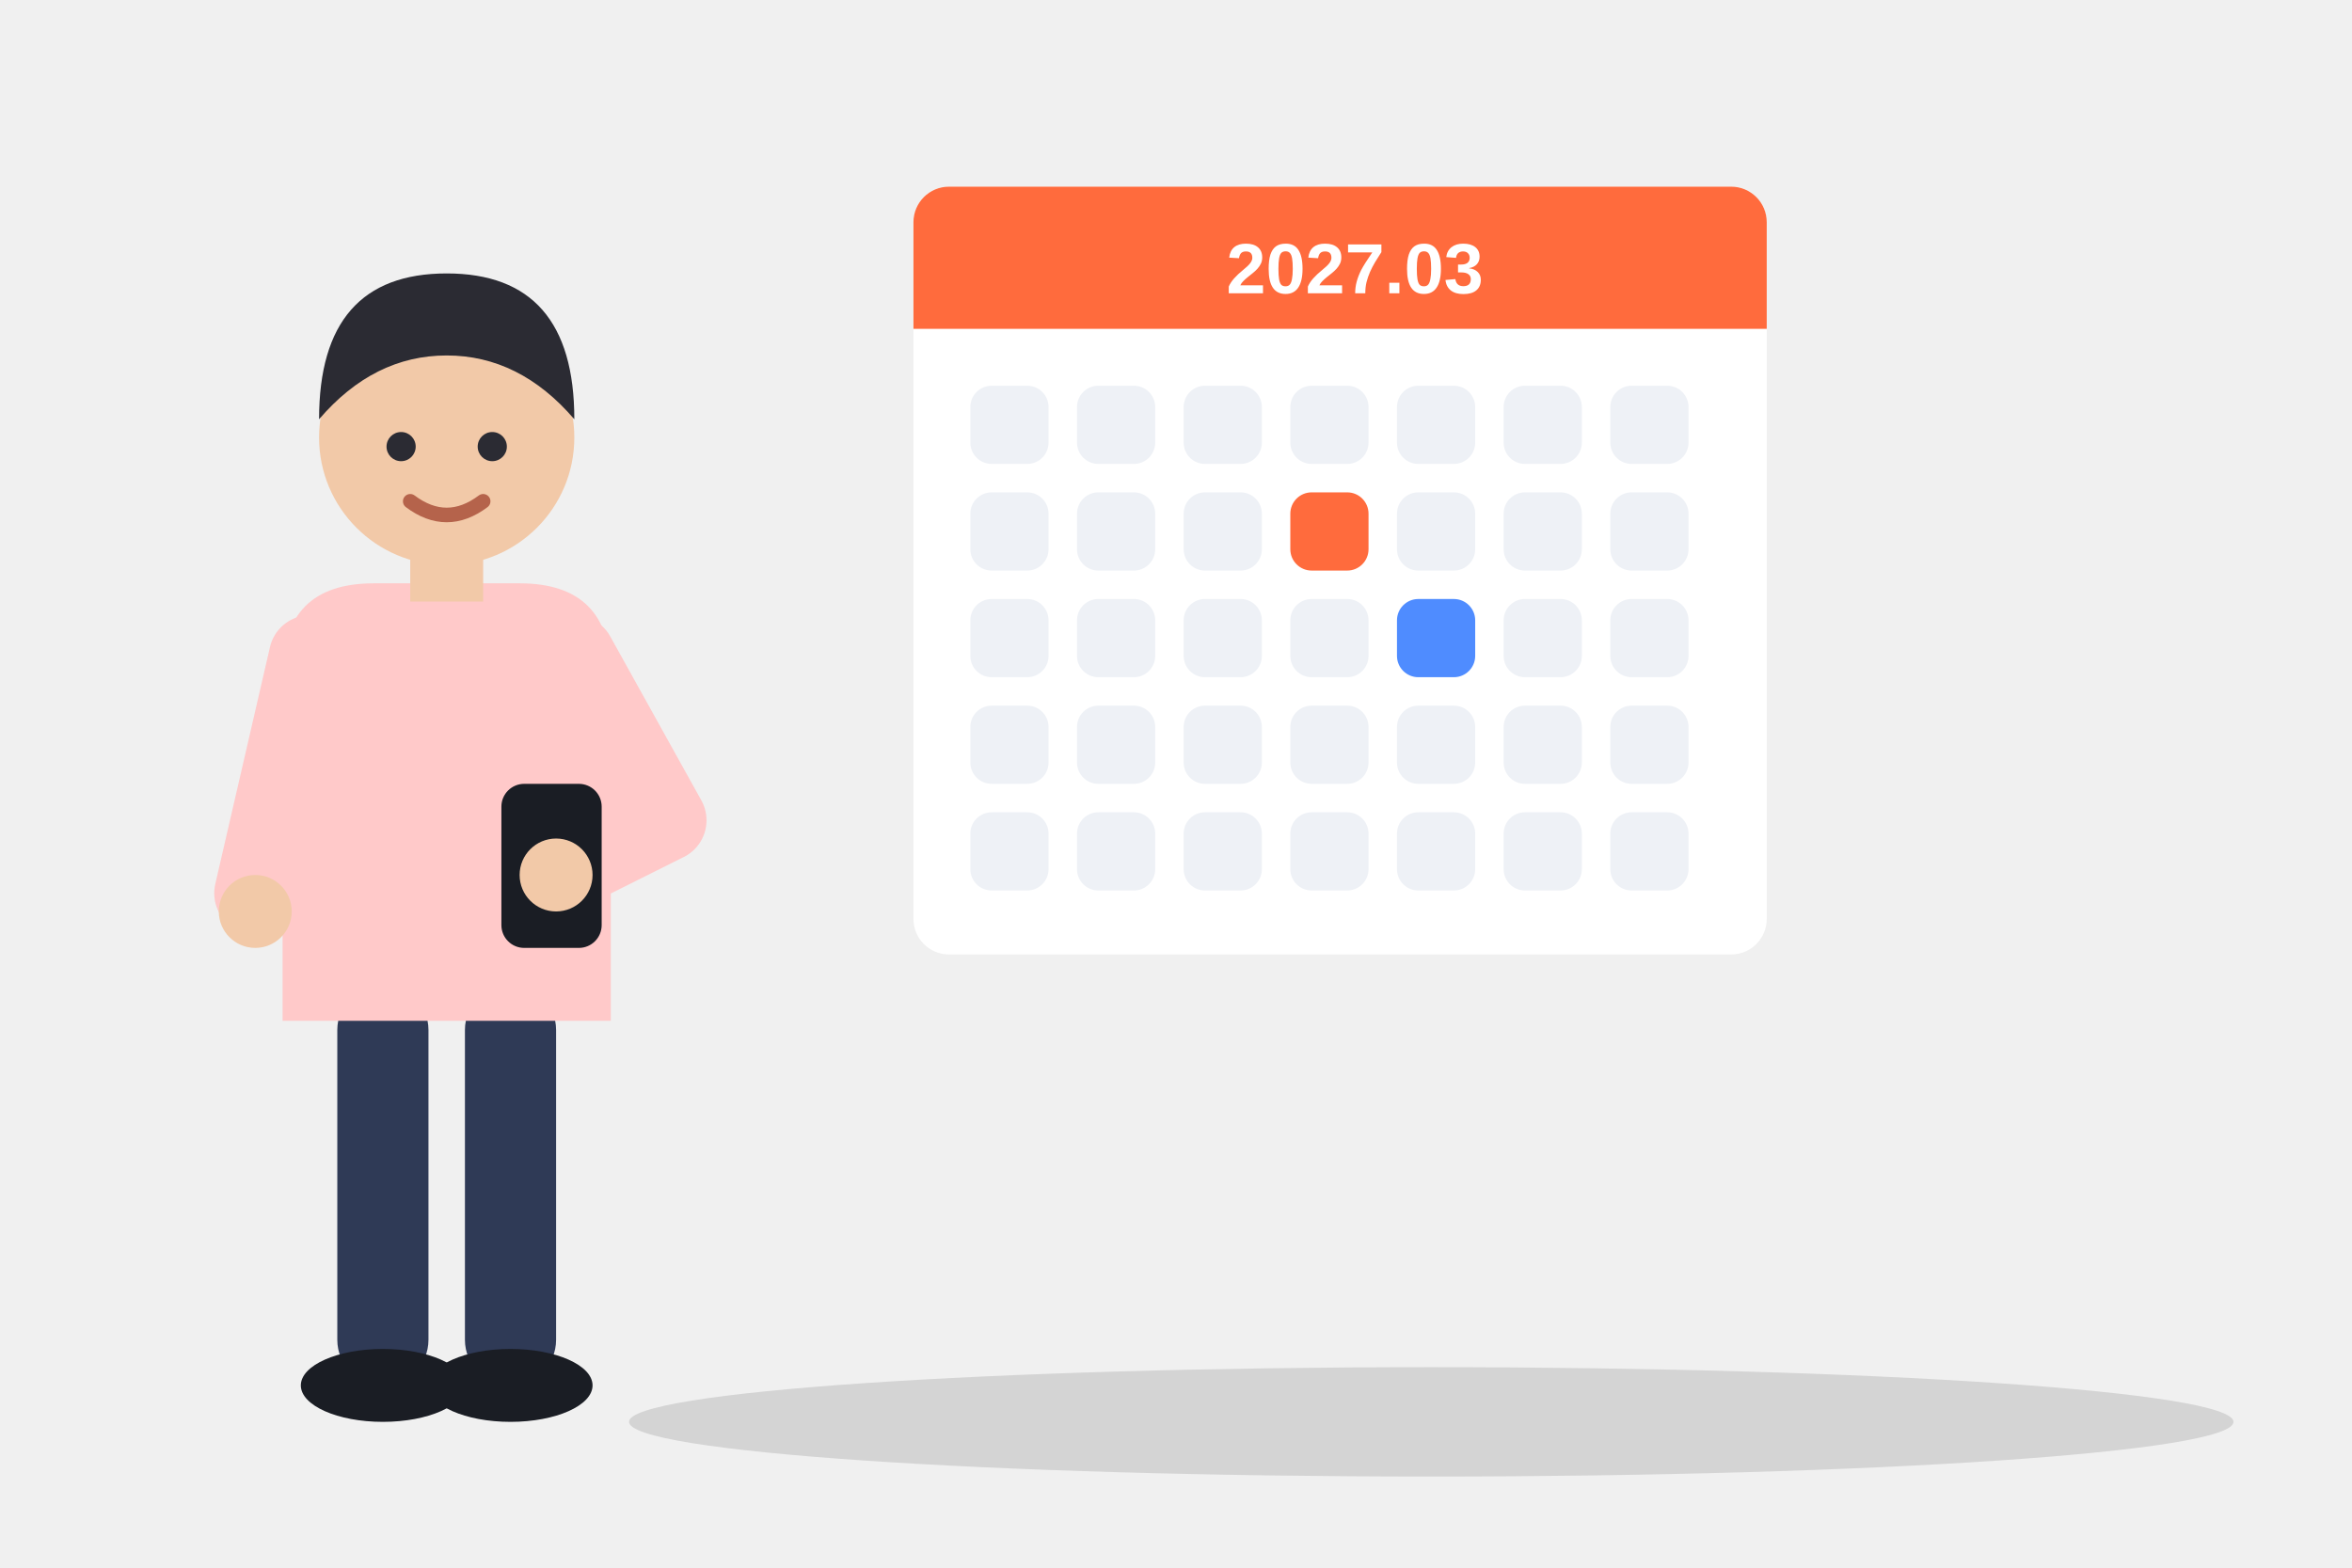
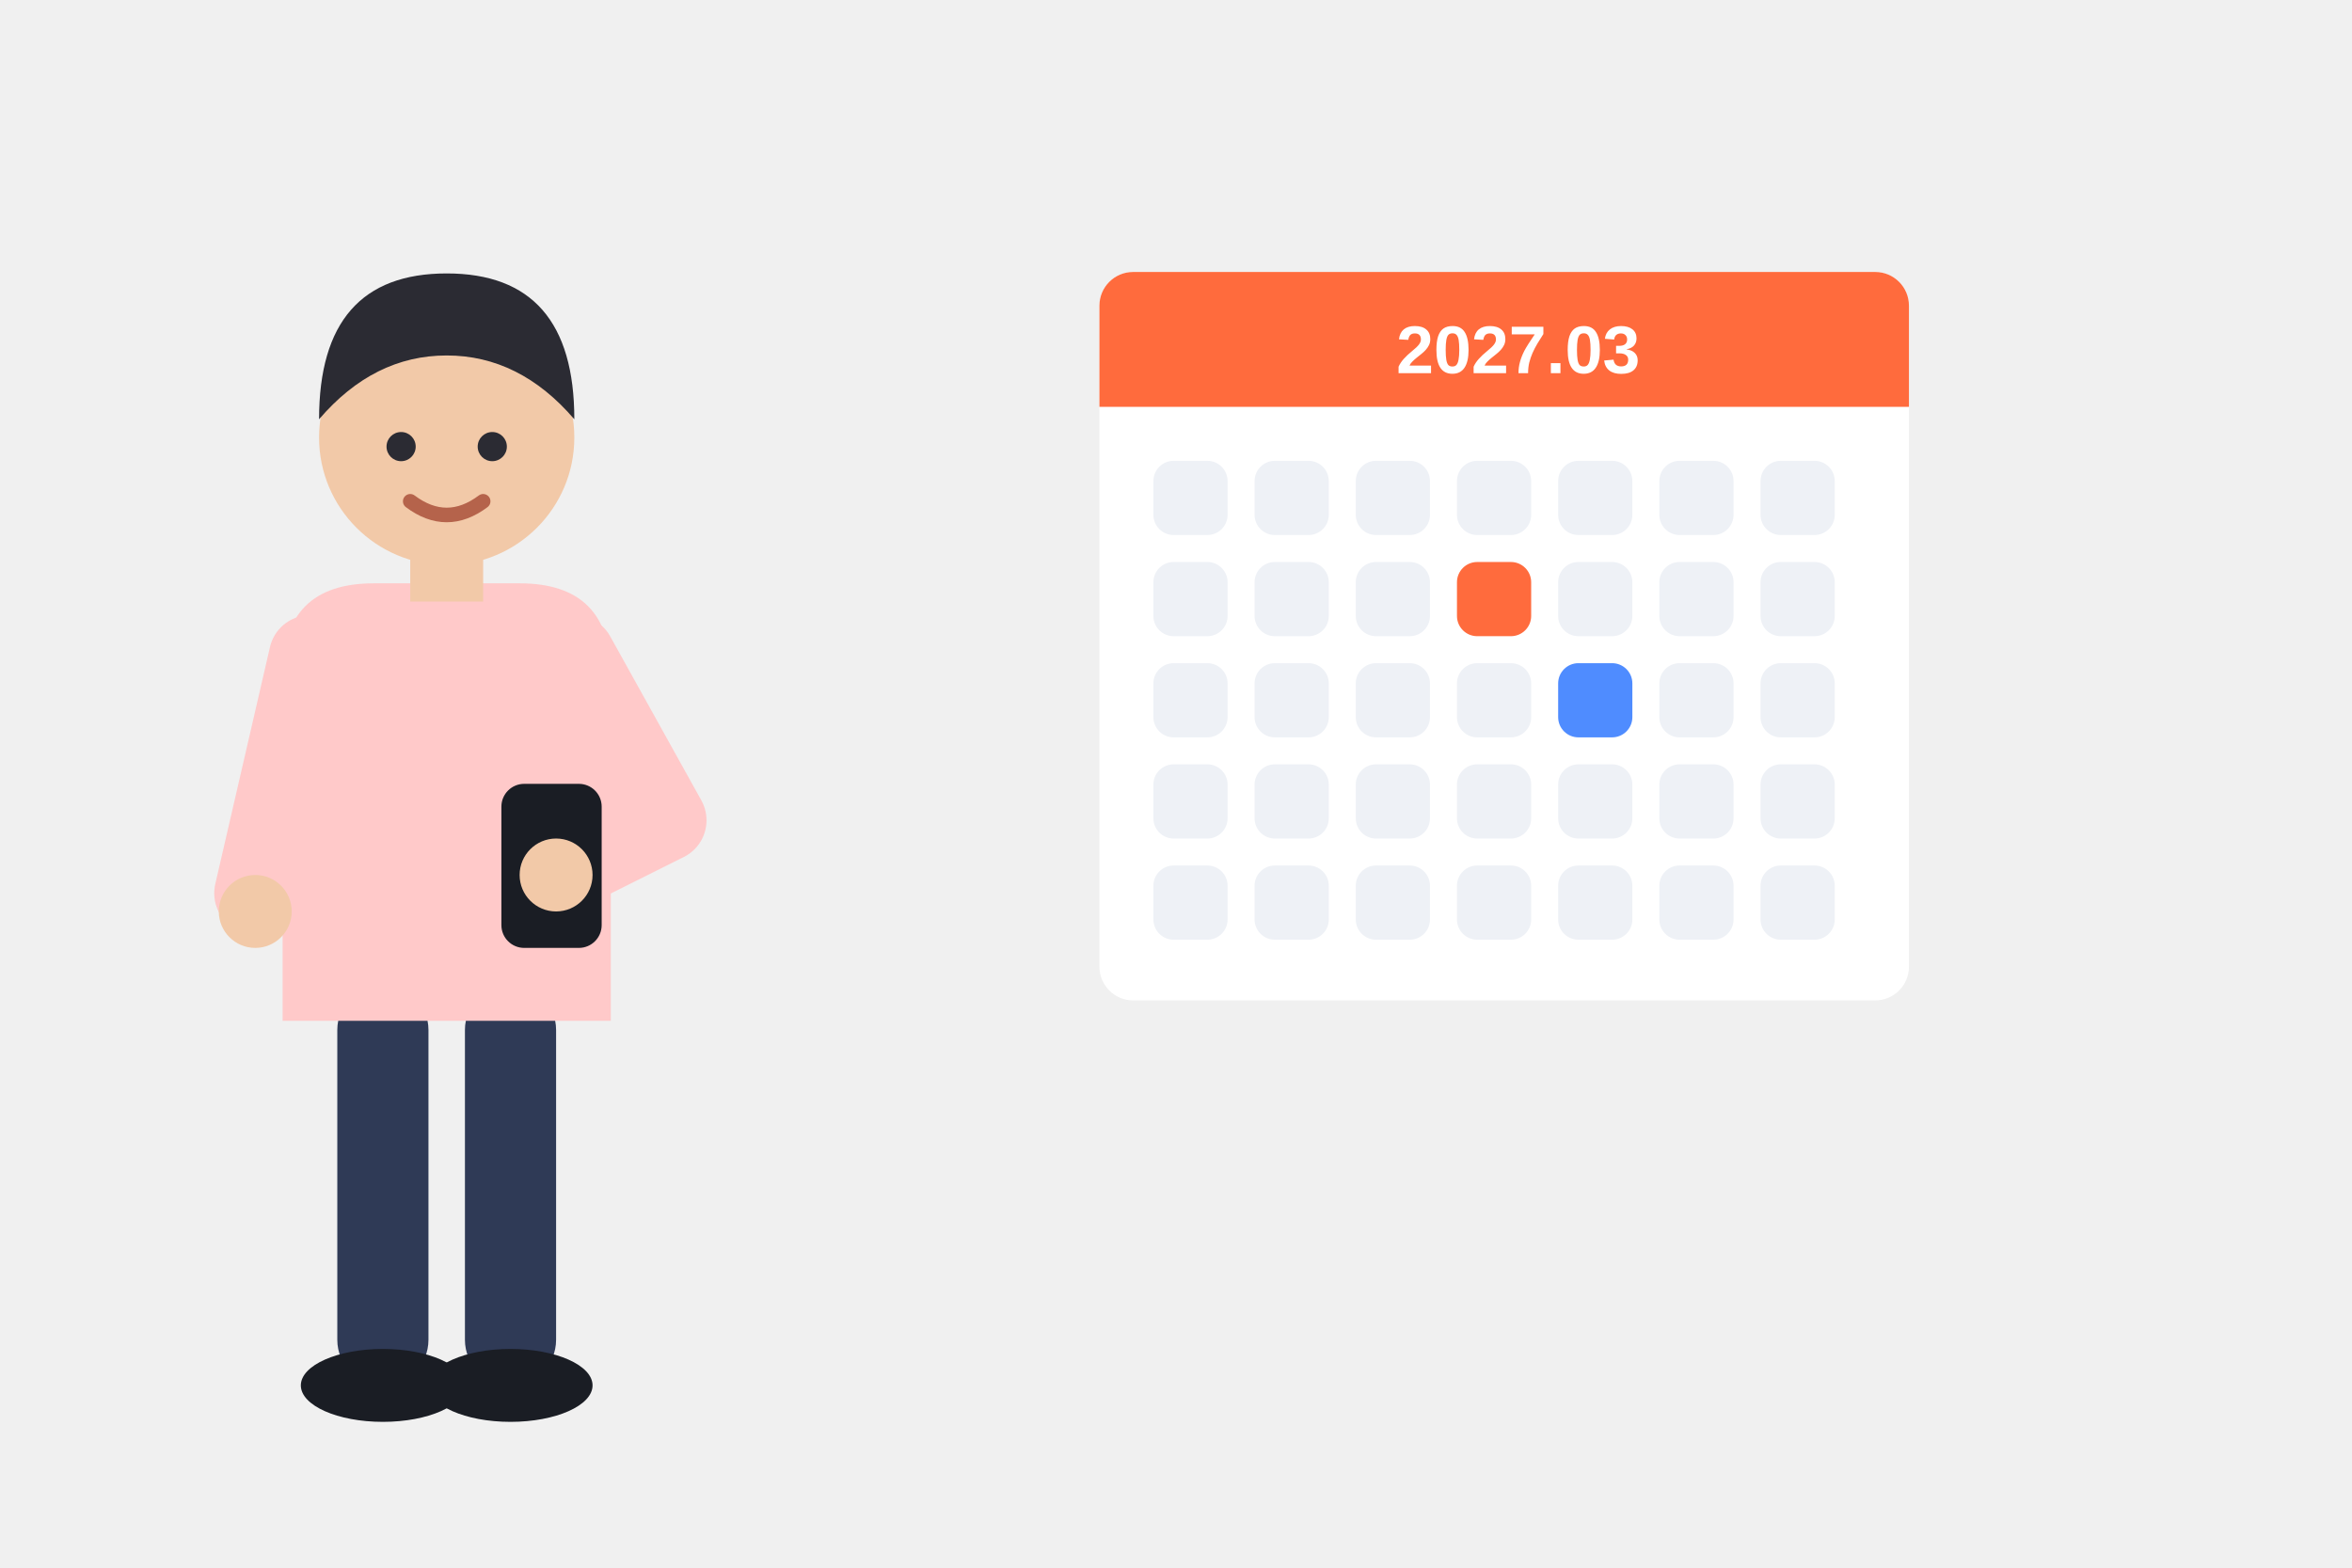
<svg xmlns="http://www.w3.org/2000/svg" viewBox="18 26 248 172" width="300" height="200">
-   <ellipse cx="170" cy="182" rx="88" ry="6" fill="#000" opacity=".12" />
-   <g transform="translate(82 34) scale(.78)">
+   <g transform="translate(104 44) scale(.74)">
    <g>
      <rect x="40" y="16" width="120" height="108" rx="5" fill="#fff" />
      <path d="M40 21a5 5 0 0 1 5-5h110a5 5 0 0 1 5 5v15H40z" fill="#FF6B3D" />
      <text x="84" y="31" font-family="Arial,Helvetica,sans-serif" font-size="10" font-weight="700" fill="#fff">2027.03</text>
      <rect x="48" y="44" width="11" height="11" rx="3" fill="#EEF1F6" />
      <rect x="63" y="44" width="11" height="11" rx="3" fill="#EEF1F6" />
      <rect x="78" y="44" width="11" height="11" rx="3" fill="#EEF1F6" />
      <rect x="93" y="44" width="11" height="11" rx="3" fill="#EEF1F6" />
      <rect x="108" y="44" width="11" height="11" rx="3" fill="#EEF1F6" />
      <rect x="123" y="44" width="11" height="11" rx="3" fill="#EEF1F6" />
      <rect x="138" y="44" width="11" height="11" rx="3" fill="#EEF1F6" />
      <rect x="48" y="59" width="11" height="11" rx="3" fill="#EEF1F6" />
      <rect x="63" y="59" width="11" height="11" rx="3" fill="#EEF1F6" />
      <rect x="78" y="59" width="11" height="11" rx="3" fill="#EEF1F6" />
      <rect x="93" y="59" width="11" height="11" rx="3" fill="#FF6B3D" />
      <rect x="108" y="59" width="11" height="11" rx="3" fill="#EEF1F6" />
      <rect x="123" y="59" width="11" height="11" rx="3" fill="#EEF1F6" />
      <rect x="138" y="59" width="11" height="11" rx="3" fill="#EEF1F6" />
      <rect x="48" y="74" width="11" height="11" rx="3" fill="#EEF1F6" />
      <rect x="63" y="74" width="11" height="11" rx="3" fill="#EEF1F6" />
      <rect x="78" y="74" width="11" height="11" rx="3" fill="#EEF1F6" />
      <rect x="93" y="74" width="11" height="11" rx="3" fill="#EEF1F6" />
      <rect x="108" y="74" width="11" height="11" rx="3" fill="#4F8CFF" />
      <rect x="123" y="74" width="11" height="11" rx="3" fill="#EEF1F6" />
      <rect x="138" y="74" width="11" height="11" rx="3" fill="#EEF1F6" />
      <rect x="48" y="89" width="11" height="11" rx="3" fill="#EEF1F6" />
      <rect x="63" y="89" width="11" height="11" rx="3" fill="#EEF1F6" />
      <rect x="78" y="89" width="11" height="11" rx="3" fill="#EEF1F6" />
      <rect x="93" y="89" width="11" height="11" rx="3" fill="#EEF1F6" />
      <rect x="108" y="89" width="11" height="11" rx="3" fill="#EEF1F6" />
      <rect x="123" y="89" width="11" height="11" rx="3" fill="#EEF1F6" />
      <rect x="138" y="89" width="11" height="11" rx="3" fill="#EEF1F6" />
      <rect x="48" y="104" width="11" height="11" rx="3" fill="#EEF1F6" />
      <rect x="63" y="104" width="11" height="11" rx="3" fill="#EEF1F6" />
      <rect x="78" y="104" width="11" height="11" rx="3" fill="#EEF1F6" />
      <rect x="93" y="104" width="11" height="11" rx="3" fill="#EEF1F6" />
      <rect x="108" y="104" width="11" height="11" rx="3" fill="#EEF1F6" />
      <rect x="123" y="104" width="11" height="11" rx="3" fill="#EEF1F6" />
      <rect x="138" y="104" width="11" height="11" rx="3" fill="#EEF1F6" />
    </g>
  </g>
  <rect x="50" y="134" width="10" height="44" rx="5" fill="#2F3A56" />
  <rect x="64" y="134" width="10" height="44" rx="5" fill="#2F3A56" />
  <ellipse cx="55" cy="178" rx="9" ry="4" fill="#1A1D24" />
  <ellipse cx="69" cy="178" rx="9" ry="4" fill="#1A1D24" />
  <path d="M44 100q0-10 10-10h16q10 0 10 10v38h-36z" fill="#FFC9C9" />
  <rect x="58" y="84" width="8" height="8" fill="#F2C9A8" />
  <circle cx="62" cy="74" r="14" fill="#F2C9A8" />
  <path d="M48 72q0-16 14-16t14 16q-6-7-14-7t-14 7z" fill="#2B2B33" />
  <circle cx="57" cy="75" r="1.6" fill="#2B2B33" />
  <circle cx="67" cy="75" r="1.6" fill="#2B2B33" />
  <path d="M58 81q4 3 8 0" fill="none" stroke="#B5634B" stroke-width="1.6" stroke-linecap="round" />
  <path d="M76 98l10 18-12 6" fill="none" stroke="#FFC9C9" stroke-width="9" stroke-linecap="round" stroke-linejoin="round" />
  <rect x="68" y="112" width="11" height="18" rx="2.5" fill="#1A1D24" />
  <circle cx="74" cy="122" r="4" fill="#F2C9A8" />
  <path d="M47 98l-6 26" stroke="#FFC9C9" stroke-width="9" stroke-linecap="round" />
  <circle cx="41" cy="126" r="4" fill="#F2C9A8" />
</svg>
